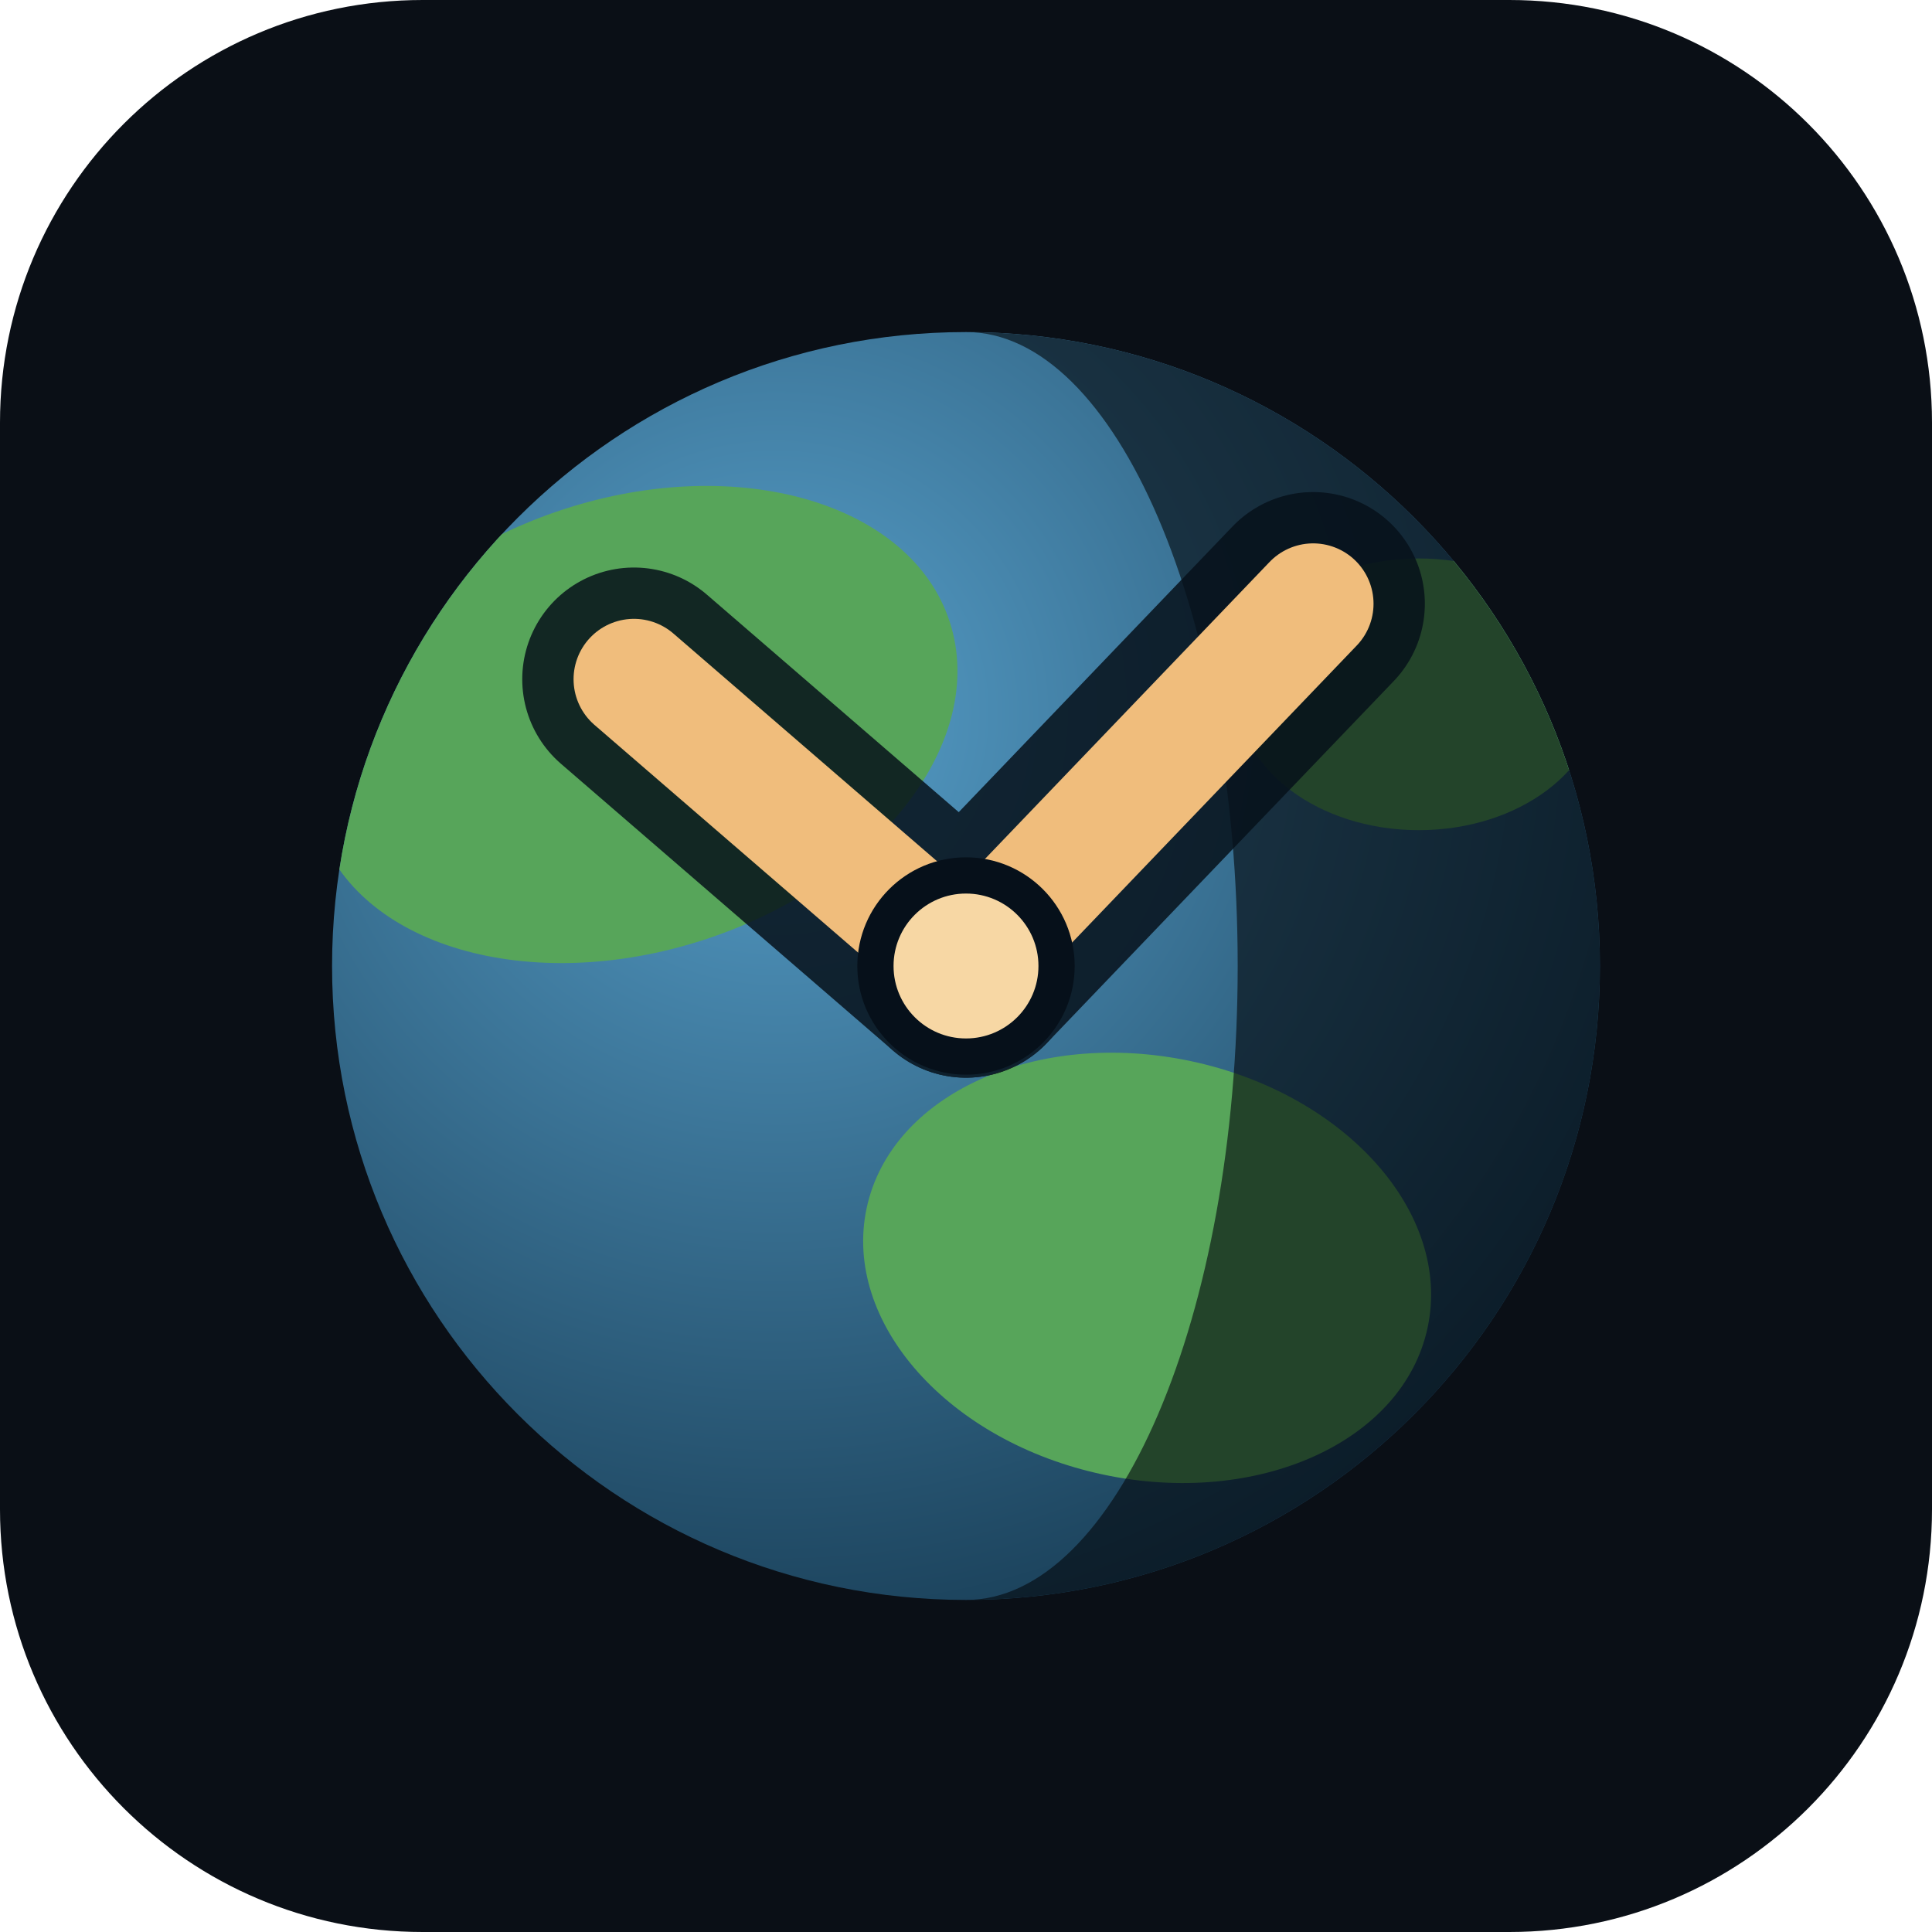
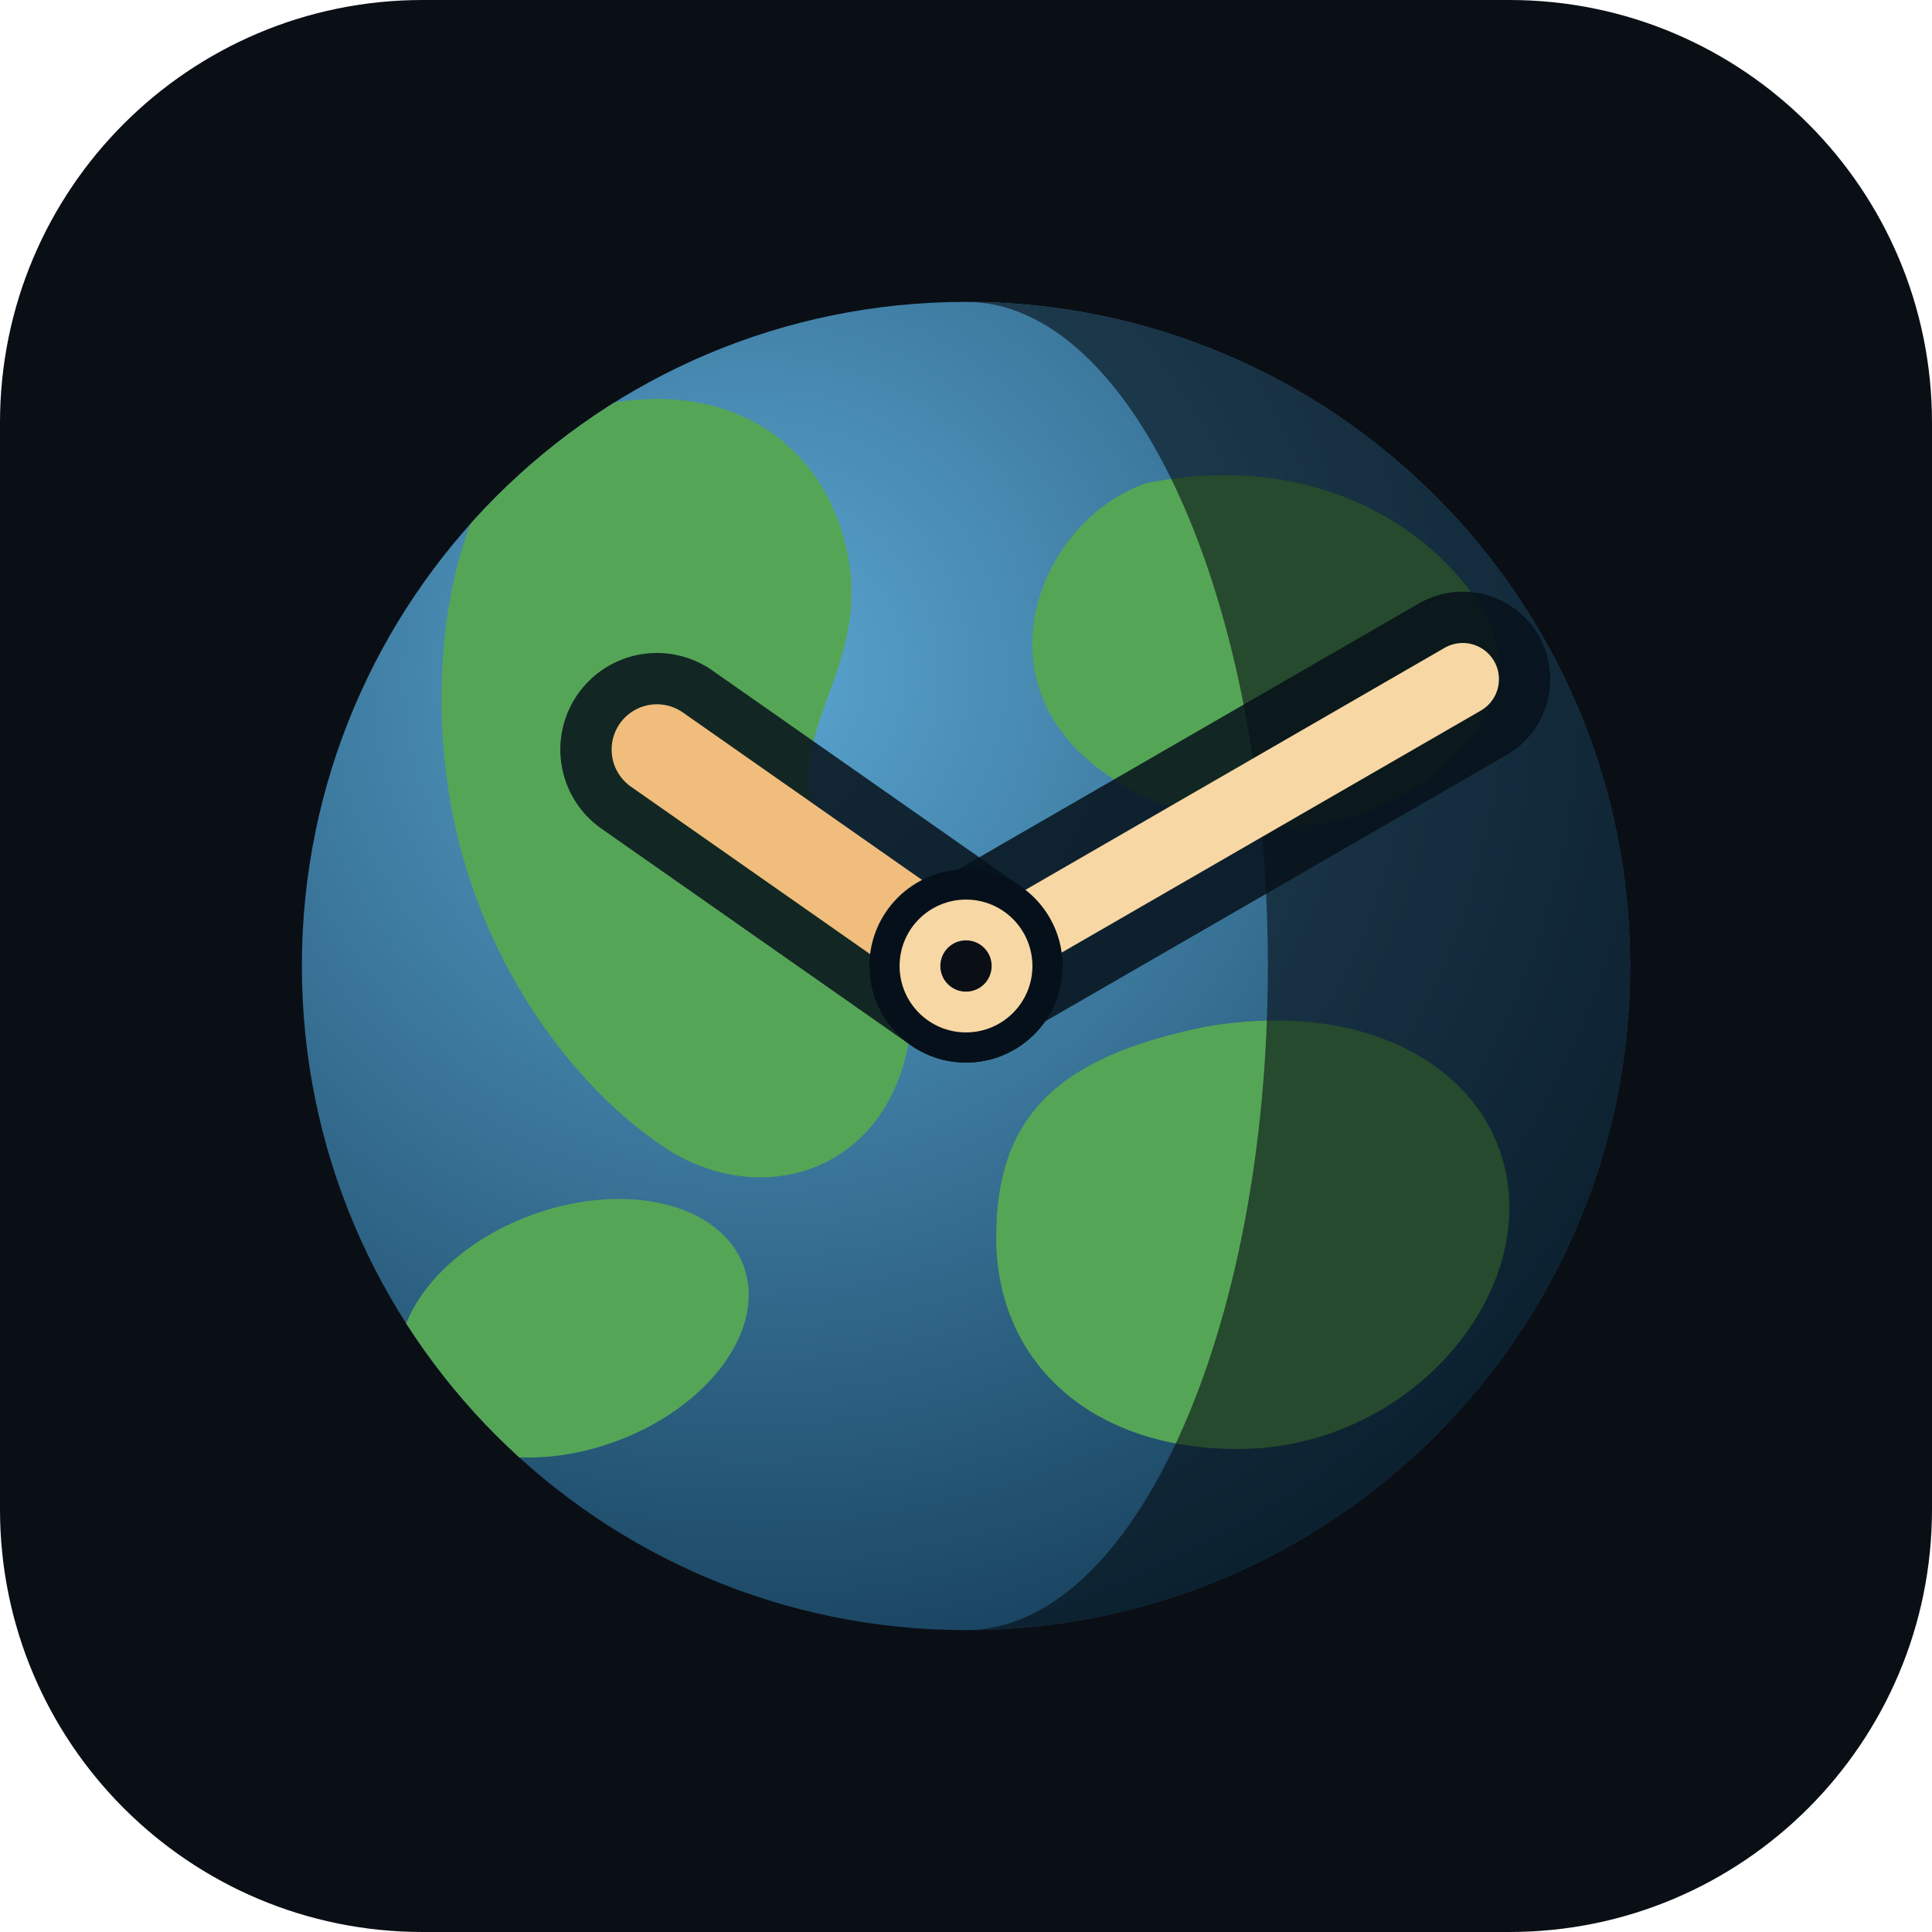
<svg xmlns="http://www.w3.org/2000/svg" viewBox="0 0 64 64" role="img" aria-label="Earthlapse">
  <defs>
-     <radialGradient id="sea" cx="35%" cy="30%" r="75%">
-       <stop offset="0" stop-color="#57a0cb" />
-       <stop offset="1" stop-color="#1a4059" />
+     <radialGradient id="sea" cx="34%" cy="28%" r="78%">
+       <stop offset="0" stop-color="#5aa6d2" />
+       <stop offset="1" stop-color="#17405c" />
    </radialGradient>
    <clipPath id="ball">
-       <circle cx="32" cy="32" r="21" />
+       <circle cx="32" cy="32" r="22" />
    </clipPath>
  </defs>
  <rect width="64" height="64" rx="14" fill="#0a0f16" />
-   <circle cx="32" cy="32" r="21" fill="url(#sea)" />
-   <g clip-path="url(#ball)" fill="#57a55a">
-     <ellipse cx="21" cy="24" rx="11" ry="7.5" transform="rotate(-18 21 24)" />
-     <ellipse cx="38" cy="42" rx="9.5" ry="7" transform="rotate(12 38 42)" />
-     <ellipse cx="47" cy="23" rx="6" ry="4.5" />
+   <circle cx="32" cy="32" r="22" fill="url(#sea)" />
+   <g clip-path="url(#ball)" fill="#55a557">
+     <path d="M18 14c5-2 9 0 10 4s-2 6-1 9 4 4 3 8-5 5-8 3-6-6-7-11 0-11 3-13Z" />
+     <path d="M38 16c5-1 9 1 11 4s-1 6-4 7-8 0-10-3 0-7 3-8Z" />
+     <path d="M40 34c6-1 10 2 10 6s-4 8-9 8-8-3-8-7 2-6 7-7Z" />
+     <ellipse cx="19" cy="44" rx="6" ry="4" transform="rotate(-20 19 44)" />
  </g>
-   <path d="M32 11A9 21 0 0 1 32 53A21 21 0 0 0 32 11Z" clip-path="url(#ball)" fill="#04080d" opacity=".62" />
-   <g stroke="#06101a" stroke-width="7.4" stroke-linecap="round" opacity=".85">
-     <path d="M32 32 21 22.5" />
-     <path d="M32 32 43.5 20" />
+   <path d="M32 10A10 22 0 0 1 32 54A22 22 0 0 0 32 10Z" clip-path="url(#ball)" fill="#04080d" opacity=".58" />
+   <g transform="translate(32 32)" stroke-linecap="round">
+     <g stroke="#06101a" stroke-width="6.4" opacity=".85">
+       <path d="M0 0 0 -12.5" transform="rotate(305)" />
+     </g>
+     <g stroke="#06101a" stroke-width="5.8" opacity=".85">
+       <path d="M0 0 0 -19" transform="rotate(60)" />
+     </g>
+     <path d="M0 0 0 -12.5" transform="rotate(305)" stroke="#f0bd7c" stroke-width="3.0" />
+     <path d="M0 0 0 -19" transform="rotate(60)" stroke="#f7d7a4" stroke-width="2.4" />
+     <circle r="3.2" fill="#06101a" />
+     <circle r="2.2" fill="#f7d7a4" />
+     <circle r="0.85" fill="#0a0f16" />
  </g>
-   <g stroke="#f0bd7c" stroke-width="4" stroke-linecap="round">
-     <path d="M32 32 21 22.5" />
-     <path d="M32 32 43.5 20" />
-   </g>
-   <circle cx="32" cy="32" r="3.6" fill="#06101a" />
-   <circle cx="32" cy="32" r="2.4" fill="#f7d7a4" />
</svg>
